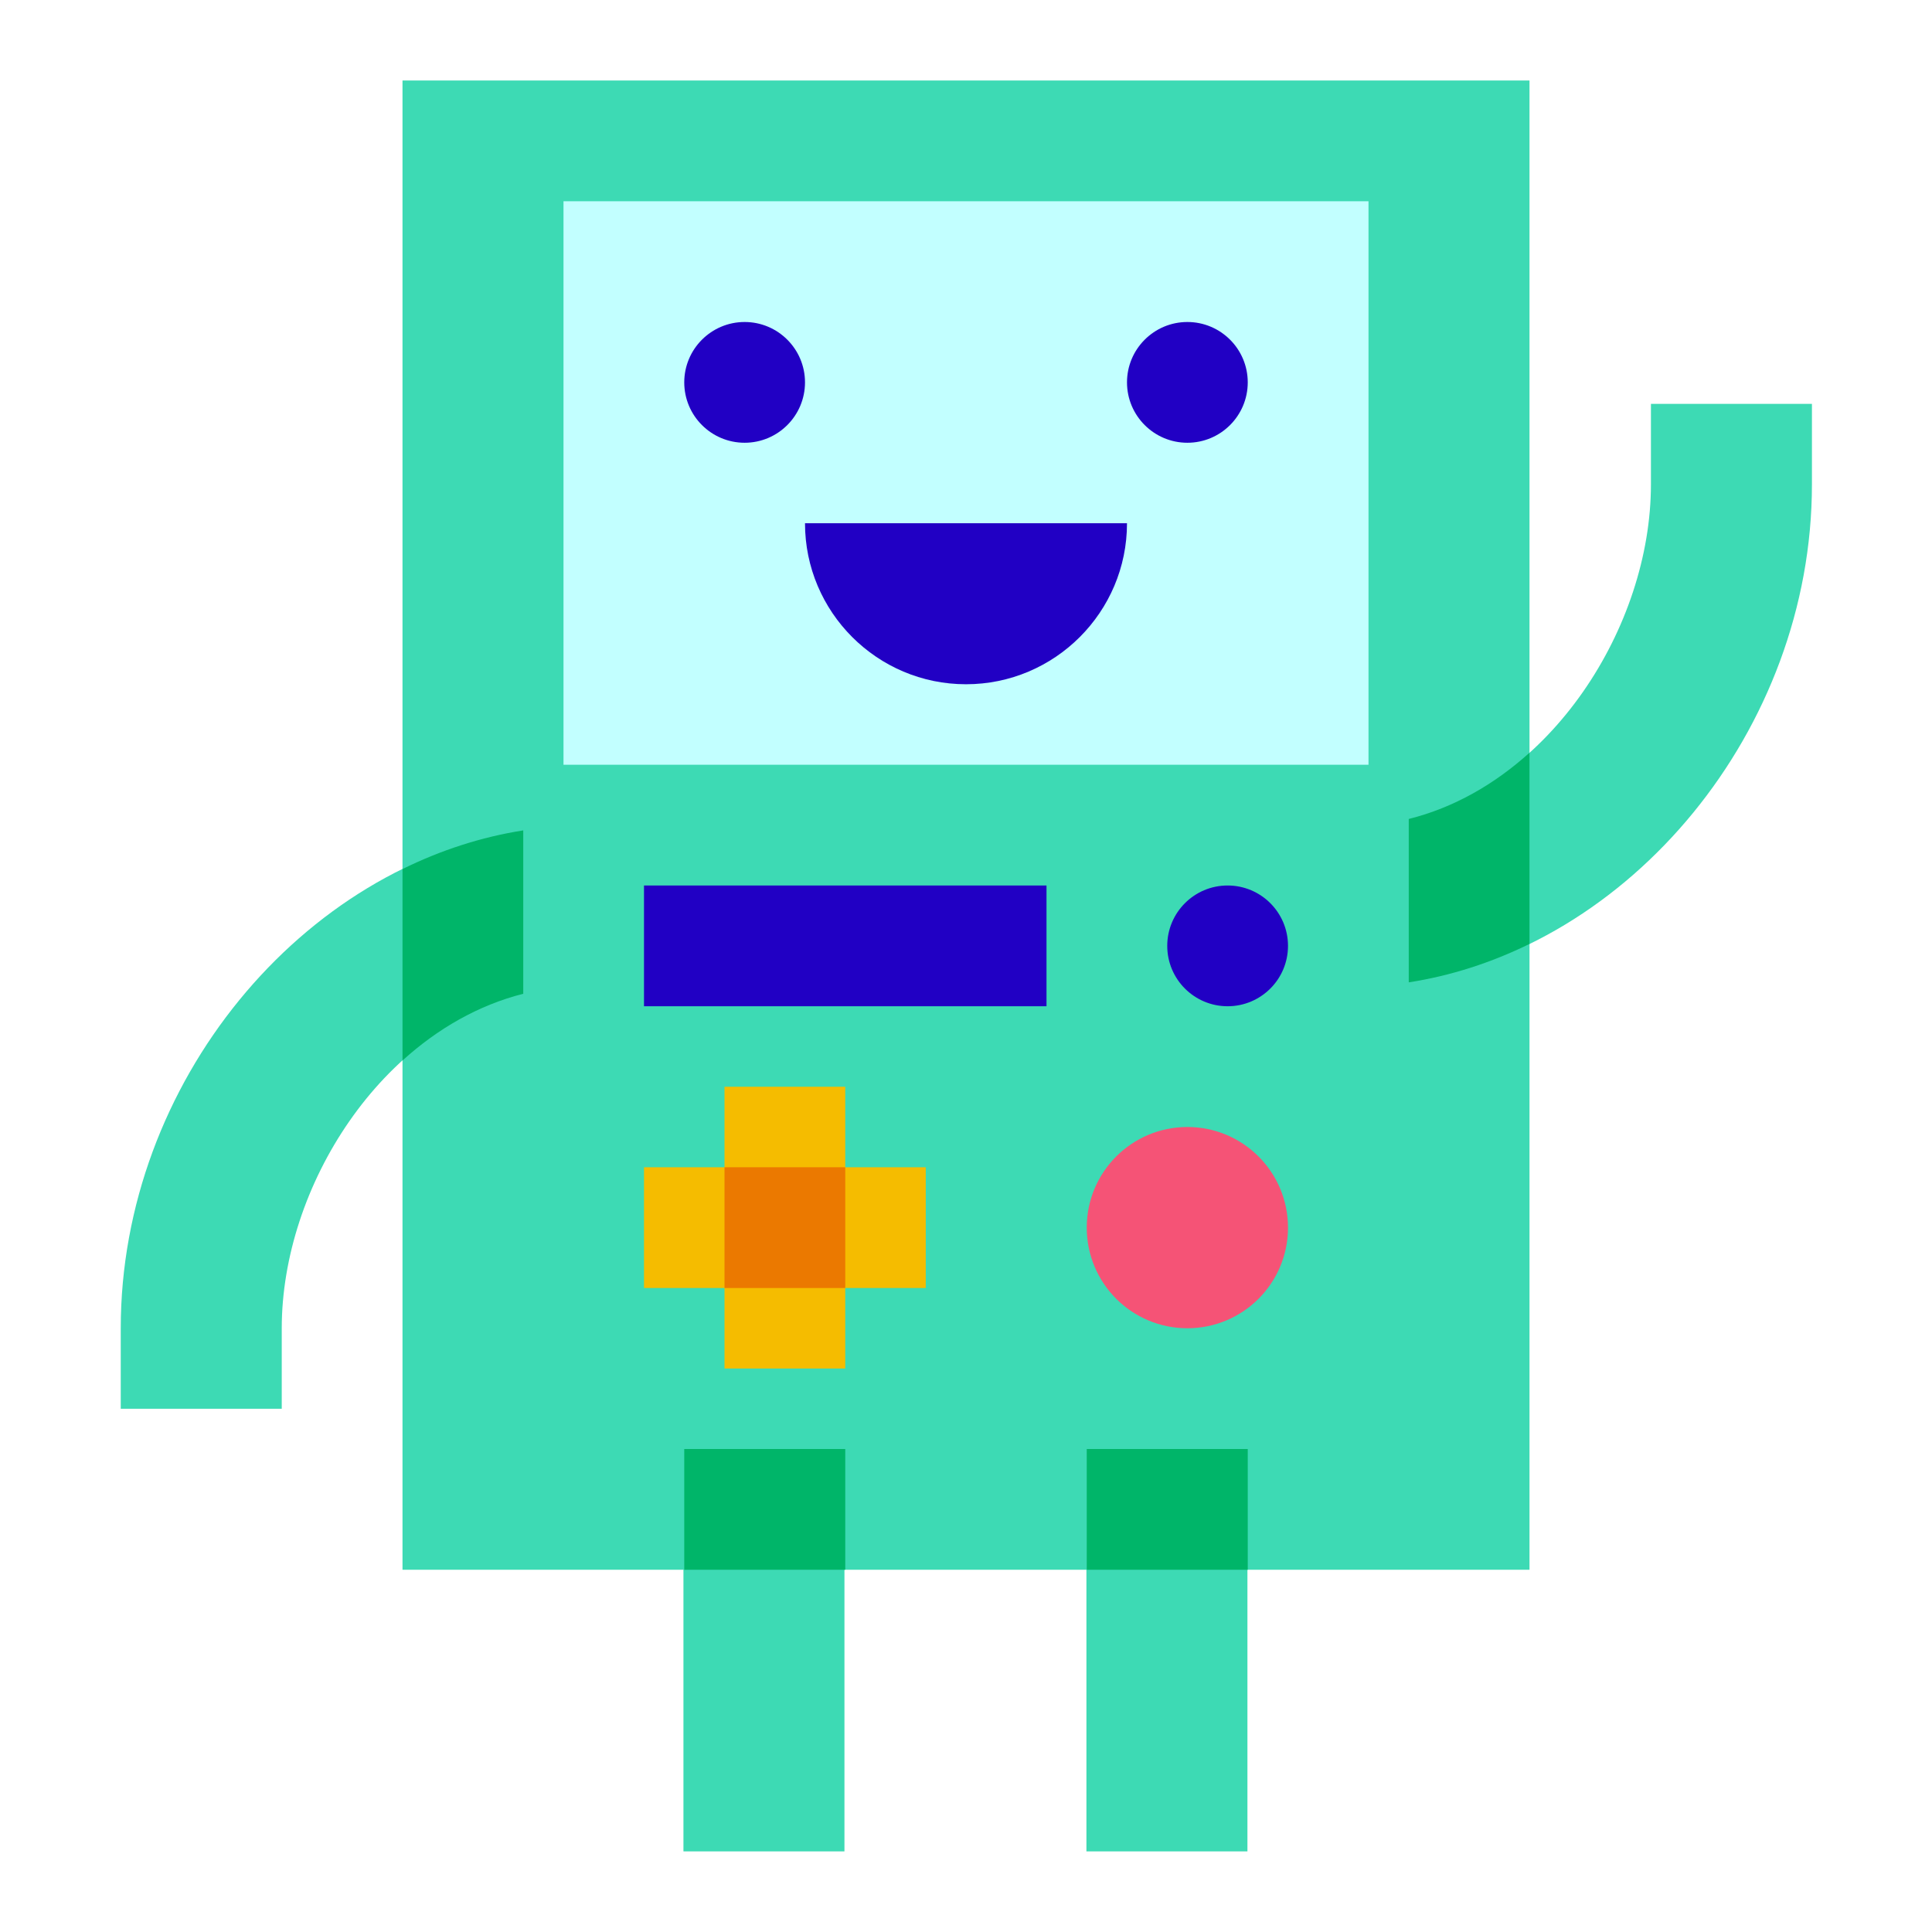
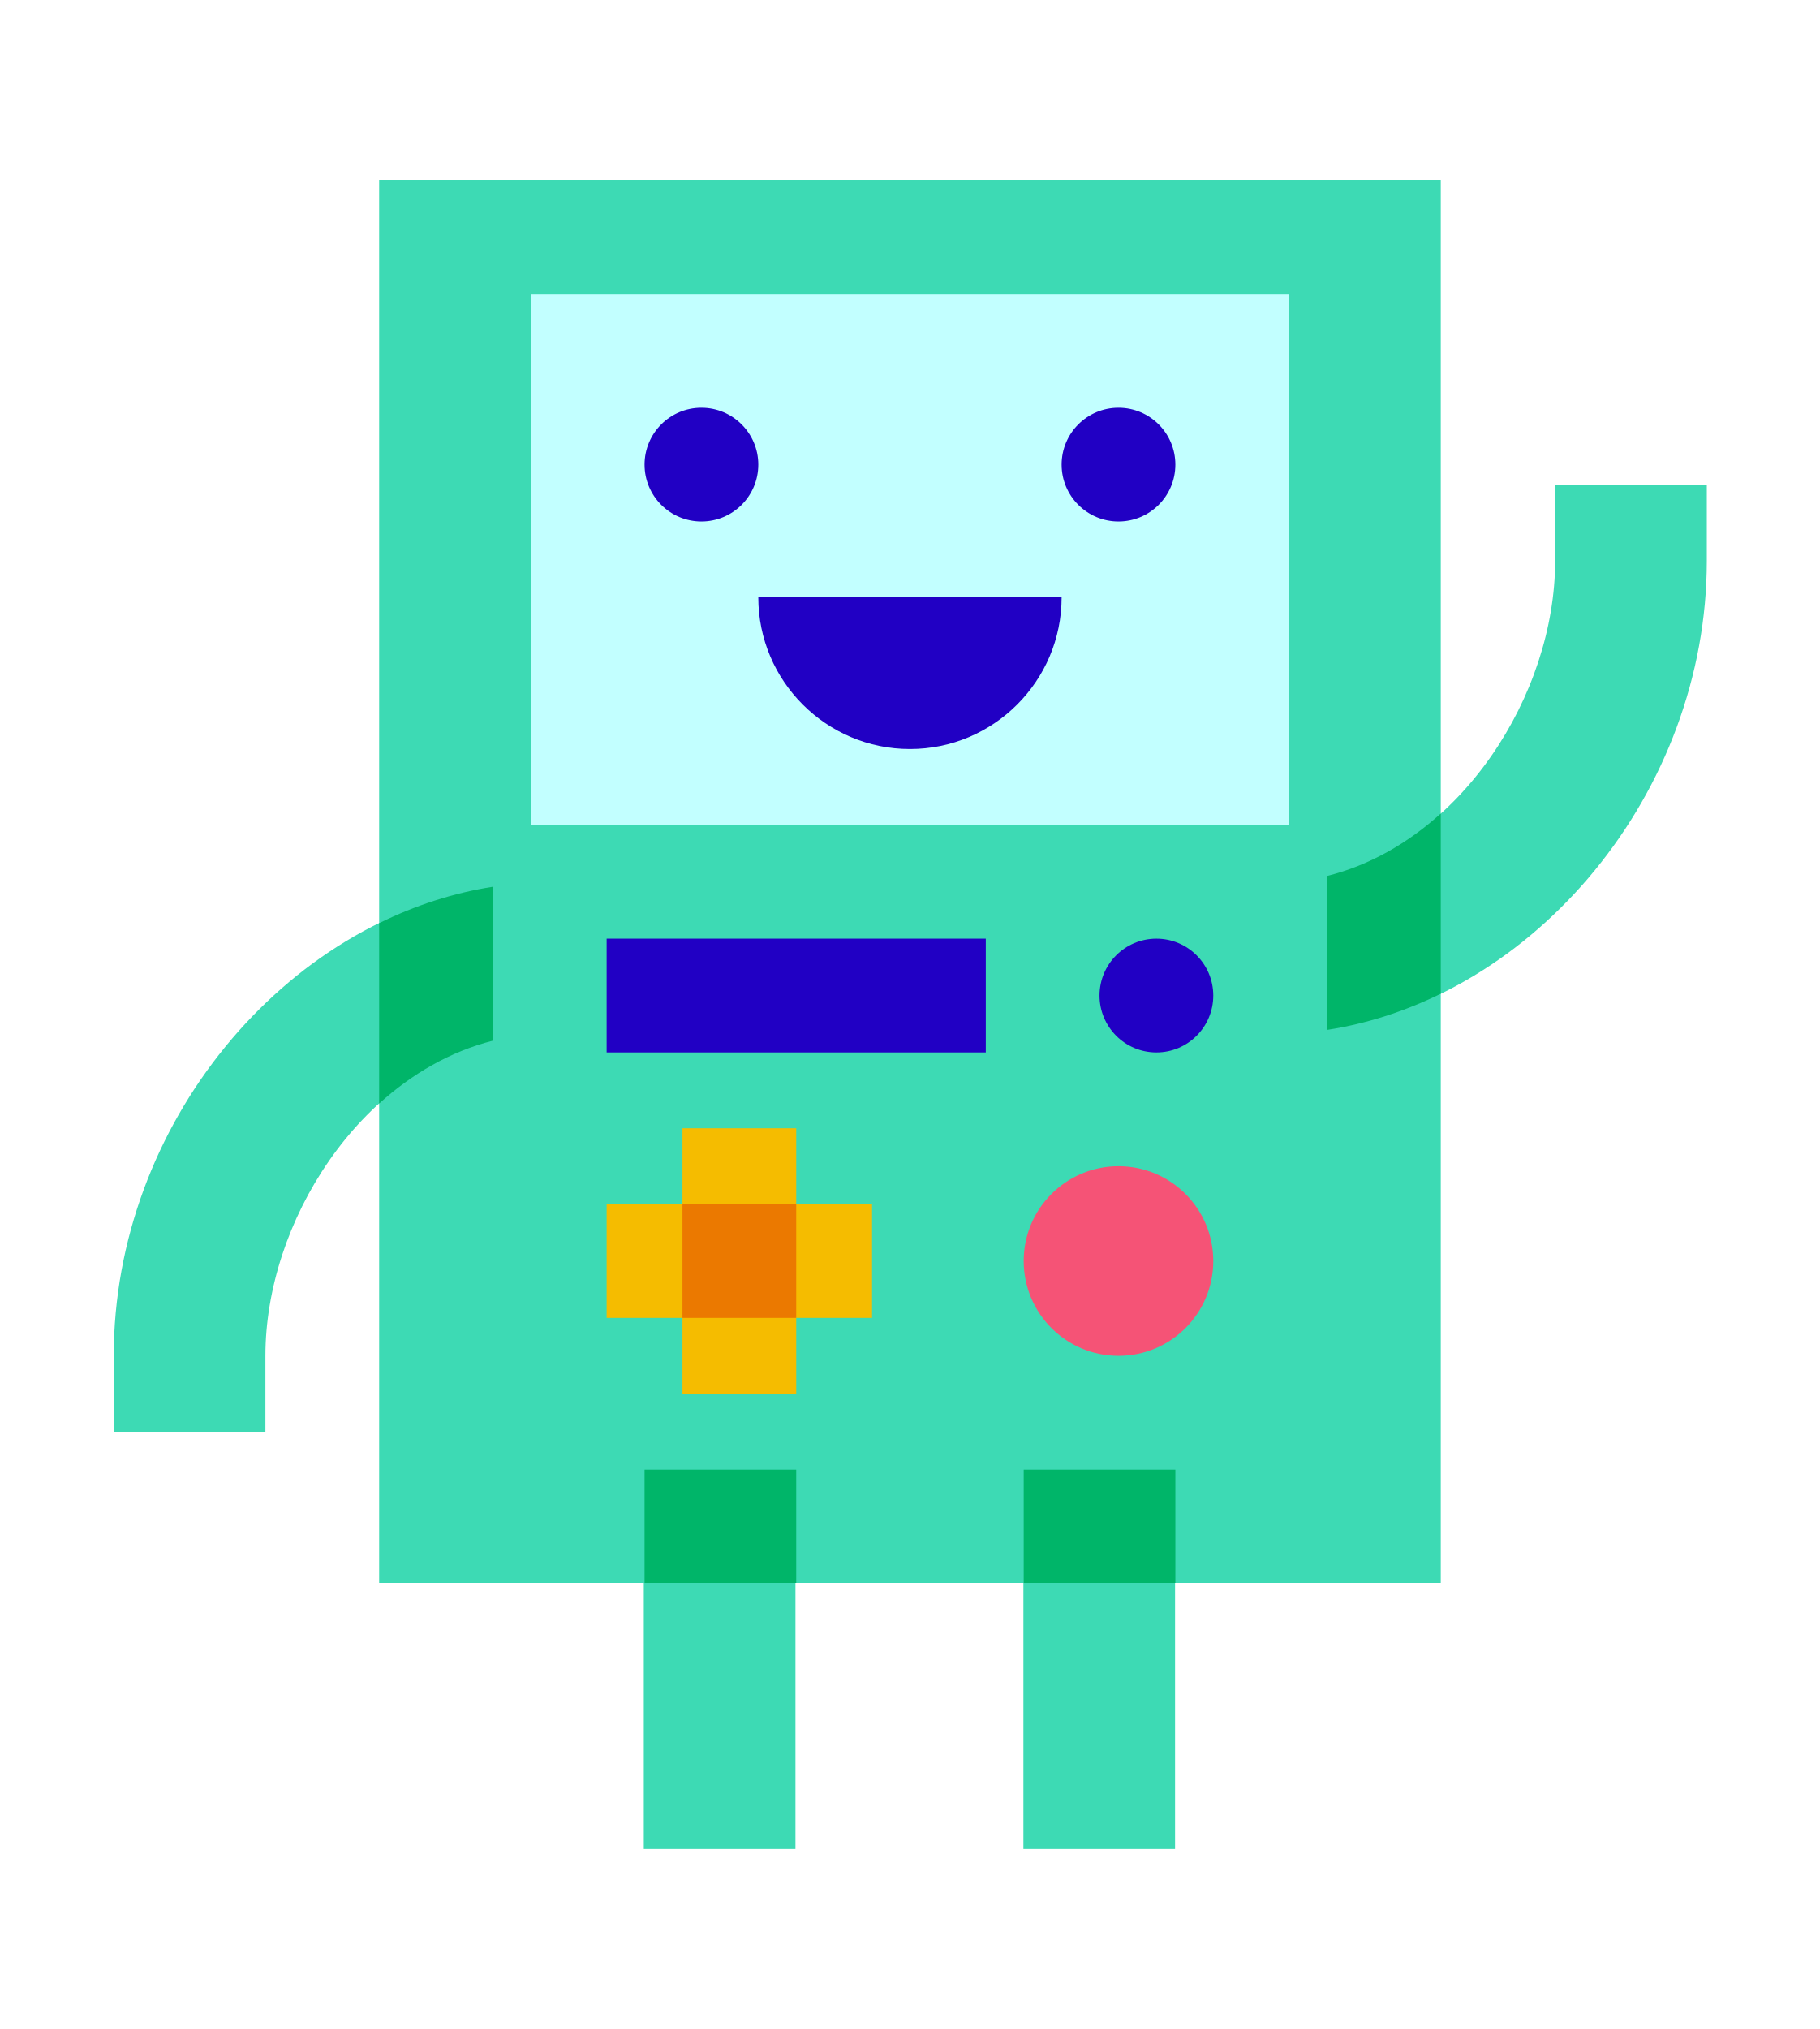
- <svg xmlns="http://www.w3.org/2000/svg" viewBox="0 0 48 48" width="300px" height="300px">
+ <svg xmlns="http://www.w3.org/2000/svg" viewBox="0 0 48 48" width="394.13px" height="439.31px">
  <rect width="4" height="12" x="16.98" y="33.997" fill="#3ddab4" />
  <rect width="4" height="12" x="26.992" y="33.997" fill="#3ddab4" />
  <path fill="#3ddab4" d="M38,39H10V2h28V39z" />
  <path fill="#c2ffff" d="M34,19H14V5h20V19z" />
  <path fill="#2100c4" d="M18.5,8C17.672,8,17,8.672,17,9.5s0.672,1.5,1.5,1.5S20,10.328,20,9.5S19.328,8,18.5,8z M29.5,8 C28.672,8,28,8.672,28,9.5s0.672,1.5,1.5,1.5S31,10.328,31,9.5S30.328,8,29.5,8z" />
  <rect width="10" height="3" x="16" y="22" fill="#2100c4" />
  <circle cx="30.5" cy="23.5" r="1.5" fill="#2100c4" />
  <path fill="#f5bc00" d="M18,27h3v7h-3V27z" />
  <path fill="#f5bc00" d="M16,32v-3h7v3H16z" />
  <path fill="#f55376" d="M29.5,28c-1.381,0-2.5,1.119-2.5,2.5c0,1.381,1.119,2.5,2.5,2.5s2.5-1.119,2.5-2.5 C32,29.119,30.881,28,29.5,28z" />
  <path fill="#2100c4" d="M20,13c0,2.206,1.794,4,4,4s4-1.794,4-4H20z" />
  <path fill="#3ddab4" d="M13,20.631C7.524,21.486,3,26.892,3,33v2h4v-2c0-3.529,2.482-7.422,6-8.31V20.631z" />
  <path fill="#3ddab4" d="M41.017,10.034v2c0,3.534-2.49,7.434-6.017,8.313v4.059c5.483-0.847,10.017-6.258,10.017-12.372v-2 H41.017z" />
  <rect width="3" height="3" x="18" y="29" fill="#eb7900" />
  <path fill="#00b569" d="M10,26.348c0.864-0.785,1.879-1.375,3-1.658v-4.059c-1.043,0.163-2.051,0.493-3,0.96V26.348z" />
  <path fill="#00b569" d="M38,18.701c-0.865,0.781-1.879,1.367-3,1.646v4.059c1.043-0.161,2.051-0.489,3-0.954V18.701z" />
  <rect width="4" height="3" x="17" y="36" fill="#00b569" />
  <rect width="4" height="3" x="27" y="36" fill="#00b569" />
</svg>
